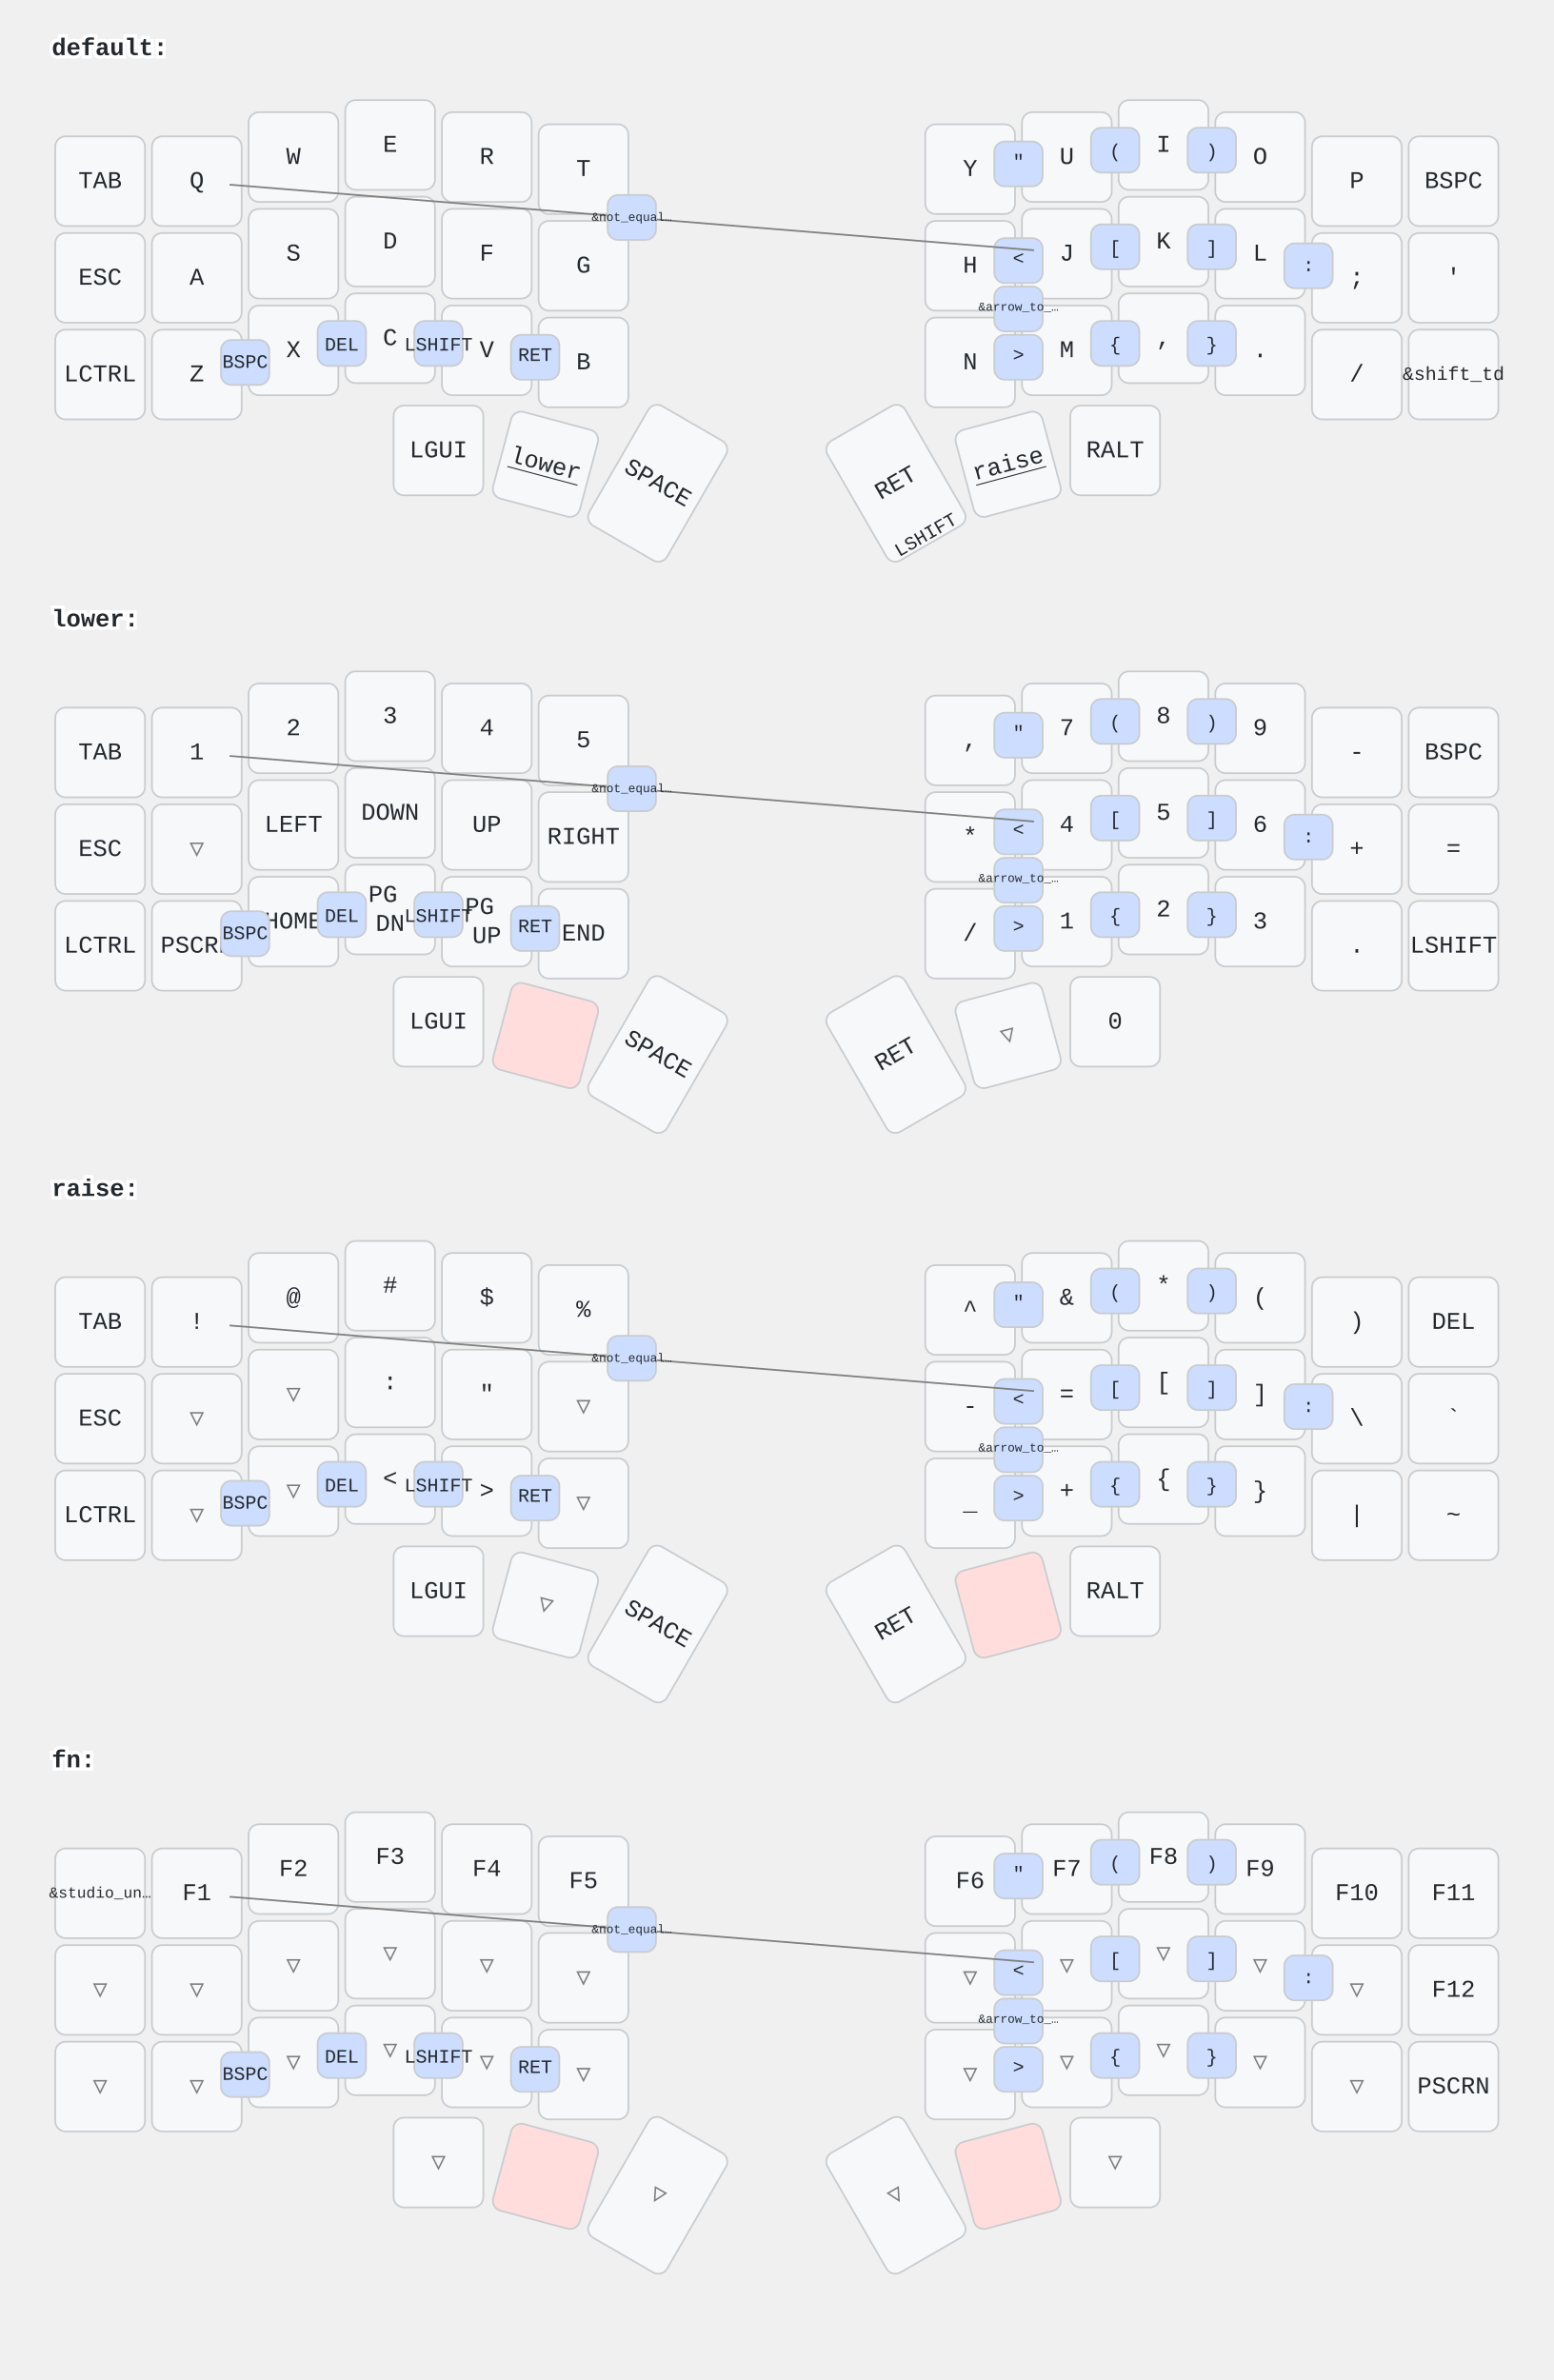
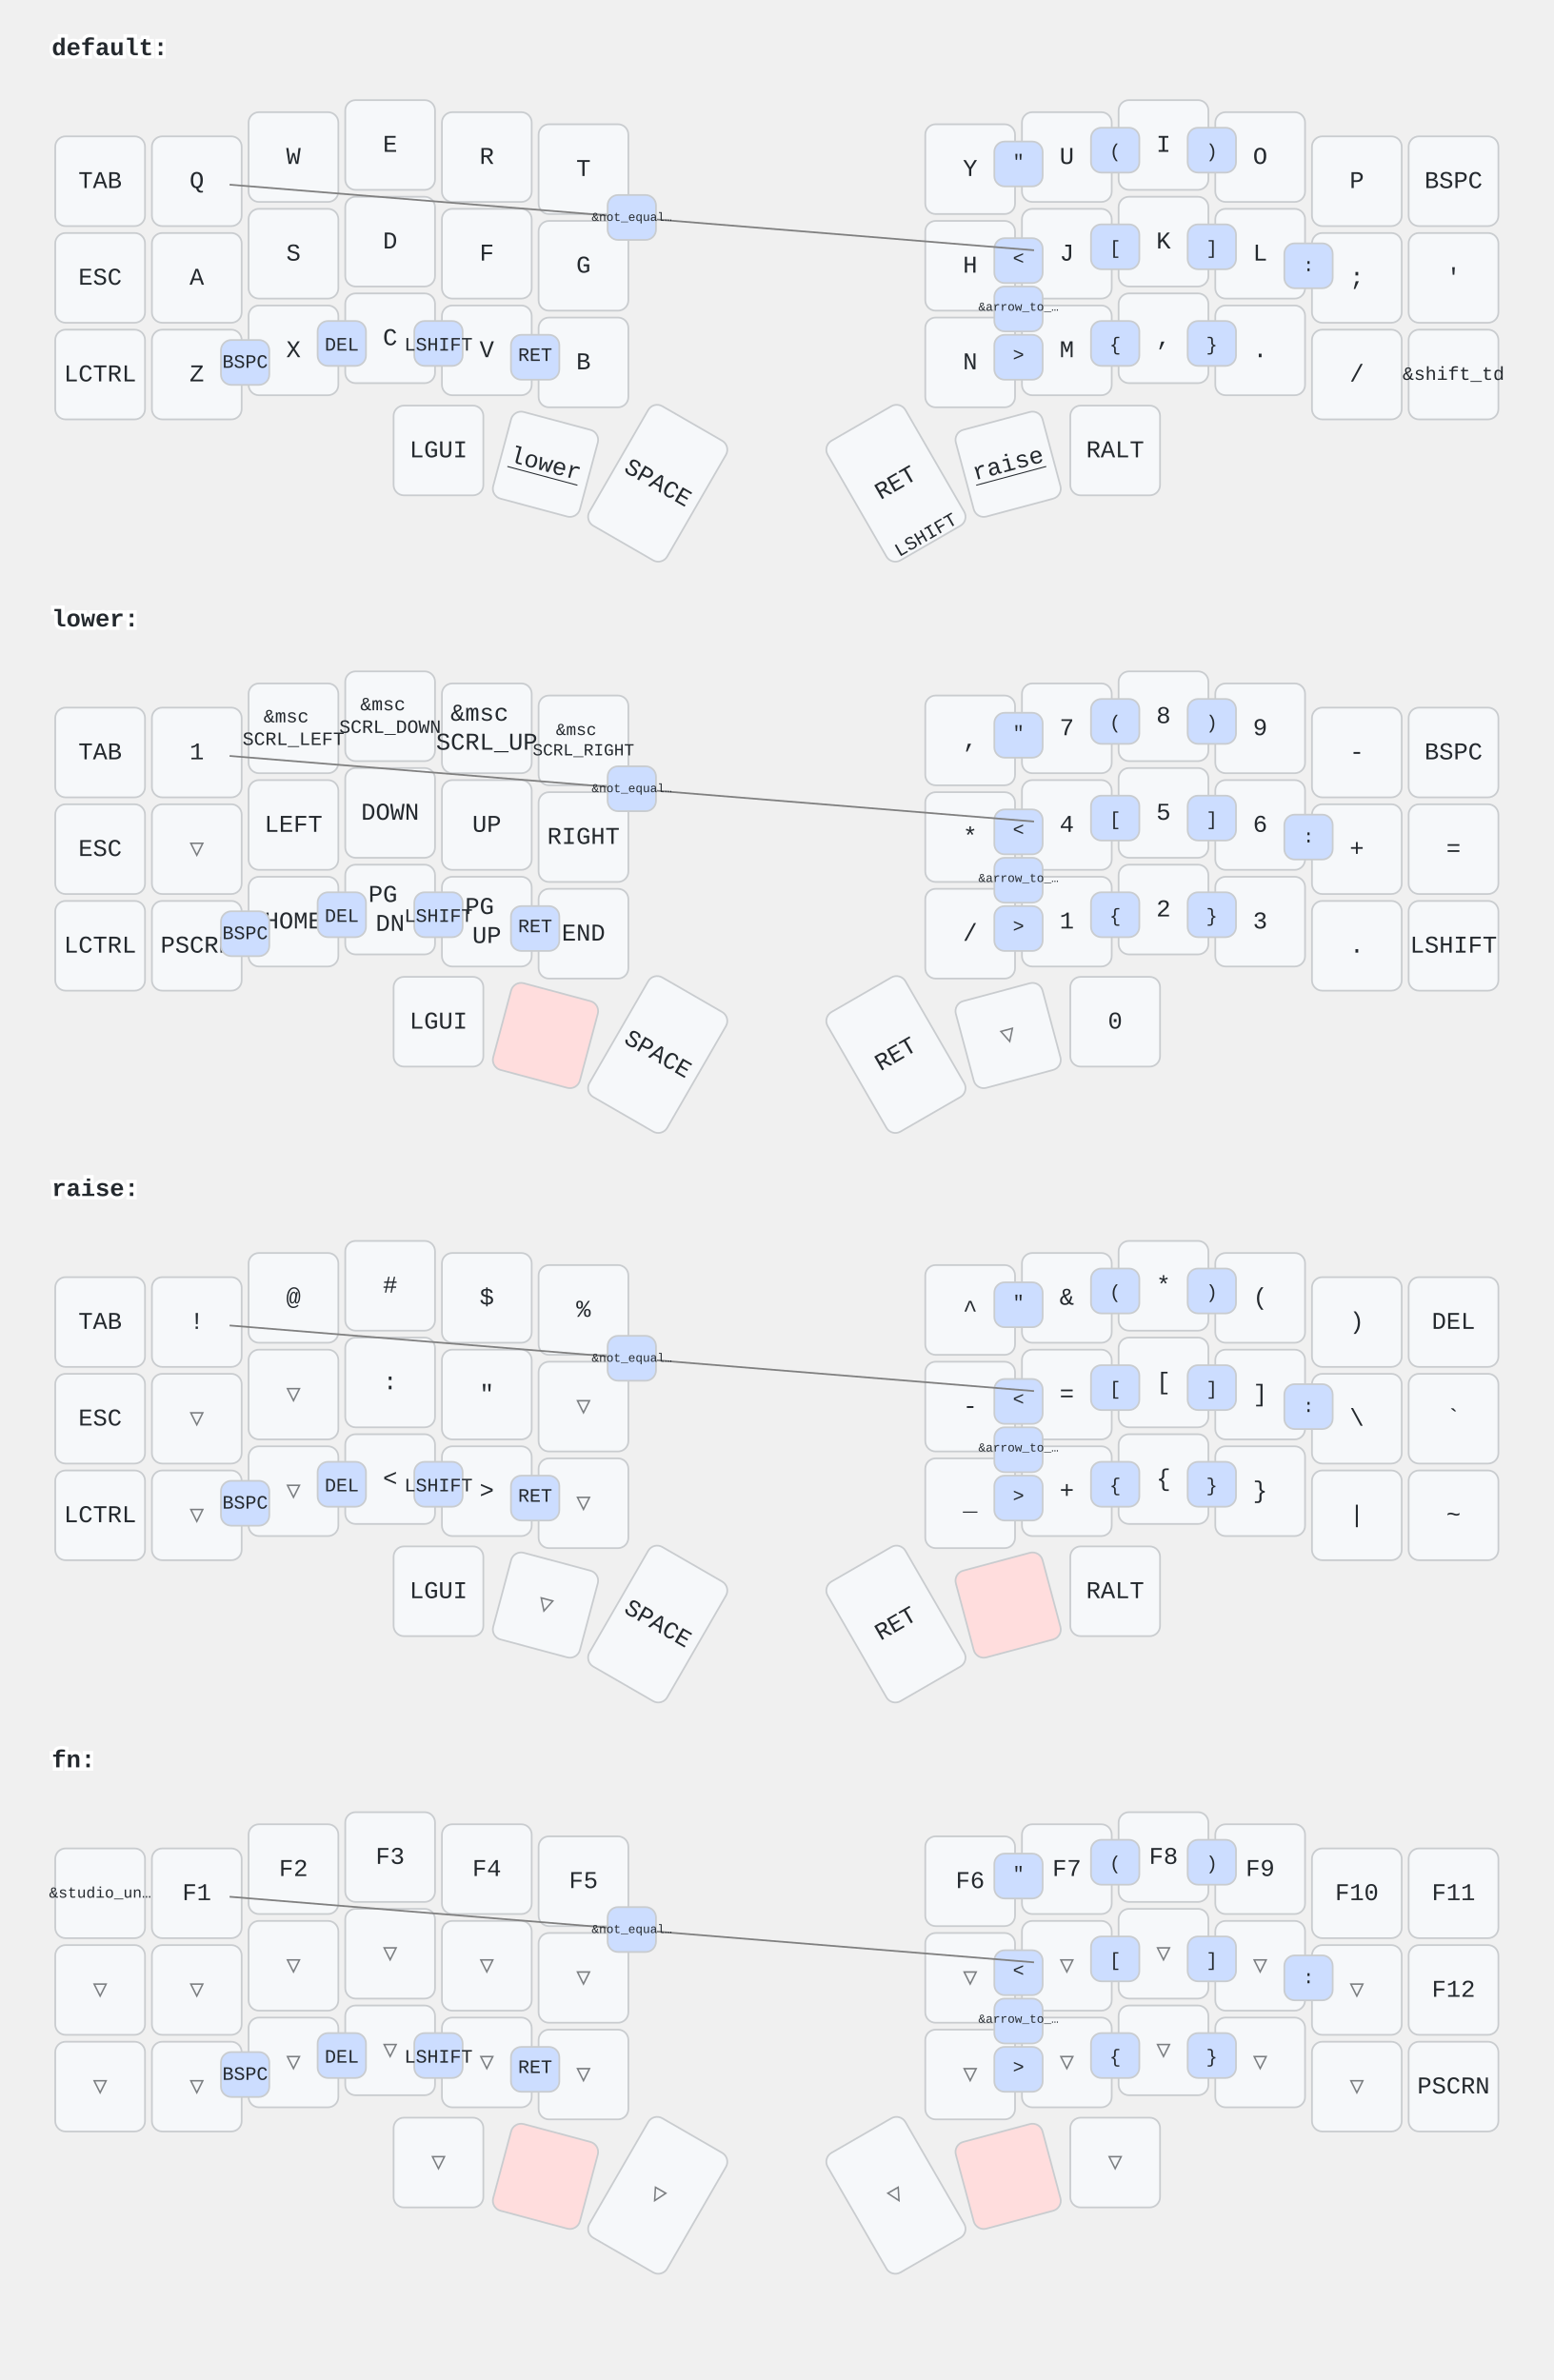
<svg xmlns="http://www.w3.org/2000/svg" width="900" height="1379" viewBox="0 0 900 1379" class="keymap">
  <style>/* inherit to force styles through use tags */
svg path {
    fill: inherit;
}

/* font and background color specifications */
svg.keymap {
    font-family: SFMono-Regular,Consolas,Liberation Mono,Menlo,monospace;
    font-size: 14px;
    font-kerning: normal;
    text-rendering: optimizeLegibility;
    fill: #24292e;
}

/* default key styling */
rect.key {
    fill: #f6f8fa;
}

rect.key, rect.combo {
    stroke: #c9cccf;
    stroke-width: 1;
}

/* default key side styling, only used is draw_key_sides is set */
rect.side {
    filter: brightness(90%);
}

/* color accent for combo boxes */
rect.combo, rect.combo-separate {
    fill: #cdf;
}

/* color accent for held keys */
rect.held, rect.combo.held {
    fill: #fdd;
}

/* color accent for ghost (optional) keys */
rect.ghost, rect.combo.ghost {
    stroke-dasharray: 4, 4;
    stroke-width: 2;
}

text {
    text-anchor: middle;
    dominant-baseline: middle;
}

/* styling for layer labels */
text.label {
    font-weight: bold;
    text-anchor: start;
    stroke: white;
    stroke-width: 4;
    paint-order: stroke;
}

/* styling for optional footer */
text.footer {
    text-anchor: end;
    dominant-baseline: auto;
    stroke: white;
    stroke-width: 4;
    paint-order: stroke;
}

/* styling for combo tap, and key non-tap label text */
text.combo, text.hold, text.shifted, text.left, text.right {
    font-size: 11px;
}

text.hold {
    text-anchor: middle;
    dominant-baseline: auto;
}

text.shifted {
    text-anchor: middle;
    dominant-baseline: hanging;
}

text.left {
    text-anchor: start;
}

text.right {
    text-anchor: end;
}

text.layer-activator {
    text-decoration: underline;
}

/* styling for hold/shifted label text in combo box */
text.combo.hold, text.combo.shifted, text.combo.left, text.combo.right {
    font-size: 8px;
}

/* lighter symbol for transparent keys */
text.trans {
    fill: #7b7e81;
}

/* styling for combo dendrons */
path.combo {
    stroke-width: 1;
    stroke: gray;
    fill: none;
}

/* Start Tabler Icons Cleanup */
/* cannot use height/width with glyphs */
.icon-tabler &gt; path {
    fill: inherit;
    stroke: inherit;
    stroke-width: 2;
}
/* hide tabler's default box */
.icon-tabler &gt; path[stroke="none"][fill="none"] {
    visibility: hidden;
}
/* End Tabler Icons Cleanup */
</style>
  <g transform="translate(30, 0)" class="layer-default">
    <text x="0" y="28" class="label" id="default">default:</text>
    <g transform="translate(0, 56)">
      <g transform="translate(28, 49)" class="key keypos-0">
        <rect rx="6" ry="6" x="-26" y="-26" width="52" height="52" class="key" />
        <text x="0" y="0" class="key tap">TAB</text>
      </g>
      <g transform="translate(84, 49)" class="key keypos-1">
        <rect rx="6" ry="6" x="-26" y="-26" width="52" height="52" class="key" />
        <text x="0" y="0" class="key tap">Q</text>
      </g>
      <g transform="translate(140, 35)" class="key keypos-2">
        <rect rx="6" ry="6" x="-26" y="-26" width="52" height="52" class="key" />
        <text x="0" y="0" class="key tap">W</text>
      </g>
      <g transform="translate(196, 28)" class="key keypos-3">
        <rect rx="6" ry="6" x="-26" y="-26" width="52" height="52" class="key" />
        <text x="0" y="0" class="key tap">E</text>
      </g>
      <g transform="translate(252, 35)" class="key keypos-4">
        <rect rx="6" ry="6" x="-26" y="-26" width="52" height="52" class="key" />
        <text x="0" y="0" class="key tap">R</text>
      </g>
      <g transform="translate(308, 42)" class="key keypos-5">
        <rect rx="6" ry="6" x="-26" y="-26" width="52" height="52" class="key" />
        <text x="0" y="0" class="key tap">T</text>
      </g>
      <g transform="translate(532, 42)" class="key keypos-6">
        <rect rx="6" ry="6" x="-26" y="-26" width="52" height="52" class="key" />
        <text x="0" y="0" class="key tap">Y</text>
      </g>
      <g transform="translate(588, 35)" class="key keypos-7">
        <rect rx="6" ry="6" x="-26" y="-26" width="52" height="52" class="key" />
        <text x="0" y="0" class="key tap">U</text>
      </g>
      <g transform="translate(644, 28)" class="key keypos-8">
        <rect rx="6" ry="6" x="-26" y="-26" width="52" height="52" class="key" />
        <text x="0" y="0" class="key tap">I</text>
      </g>
      <g transform="translate(700, 35)" class="key keypos-9">
        <rect rx="6" ry="6" x="-26" y="-26" width="52" height="52" class="key" />
        <text x="0" y="0" class="key tap">O</text>
      </g>
      <g transform="translate(756, 49)" class="key keypos-10">
        <rect rx="6" ry="6" x="-26" y="-26" width="52" height="52" class="key" />
        <text x="0" y="0" class="key tap">P</text>
      </g>
      <g transform="translate(812, 49)" class="key keypos-11">
        <rect rx="6" ry="6" x="-26" y="-26" width="52" height="52" class="key" />
        <text x="0" y="0" class="key tap">BSPC</text>
      </g>
      <g transform="translate(28, 105)" class="key keypos-12">
        <rect rx="6" ry="6" x="-26" y="-26" width="52" height="52" class="key" />
        <text x="0" y="0" class="key tap">ESC</text>
      </g>
      <g transform="translate(84, 105)" class="key keypos-13">
        <rect rx="6" ry="6" x="-26" y="-26" width="52" height="52" class="key" />
        <text x="0" y="0" class="key tap">A</text>
      </g>
      <g transform="translate(140, 91)" class="key keypos-14">
        <rect rx="6" ry="6" x="-26" y="-26" width="52" height="52" class="key" />
        <text x="0" y="0" class="key tap">S</text>
      </g>
      <g transform="translate(196, 84)" class="key keypos-15">
        <rect rx="6" ry="6" x="-26" y="-26" width="52" height="52" class="key" />
        <text x="0" y="0" class="key tap">D</text>
      </g>
      <g transform="translate(252, 91)" class="key keypos-16">
        <rect rx="6" ry="6" x="-26" y="-26" width="52" height="52" class="key" />
        <text x="0" y="0" class="key tap">F</text>
      </g>
      <g transform="translate(308, 98)" class="key keypos-17">
        <rect rx="6" ry="6" x="-26" y="-26" width="52" height="52" class="key" />
        <text x="0" y="0" class="key tap">G</text>
      </g>
      <g transform="translate(532, 98)" class="key keypos-18">
        <rect rx="6" ry="6" x="-26" y="-26" width="52" height="52" class="key" />
        <text x="0" y="0" class="key tap">H</text>
      </g>
      <g transform="translate(588, 91)" class="key keypos-19">
        <rect rx="6" ry="6" x="-26" y="-26" width="52" height="52" class="key" />
        <text x="0" y="0" class="key tap">J</text>
      </g>
      <g transform="translate(644, 84)" class="key keypos-20">
        <rect rx="6" ry="6" x="-26" y="-26" width="52" height="52" class="key" />
        <text x="0" y="0" class="key tap">K</text>
      </g>
      <g transform="translate(700, 91)" class="key keypos-21">
        <rect rx="6" ry="6" x="-26" y="-26" width="52" height="52" class="key" />
        <text x="0" y="0" class="key tap">L</text>
      </g>
      <g transform="translate(756, 105)" class="key keypos-22">
        <rect rx="6" ry="6" x="-26" y="-26" width="52" height="52" class="key" />
        <text x="0" y="0" class="key tap">;</text>
      </g>
      <g transform="translate(812, 105)" class="key keypos-23">
        <rect rx="6" ry="6" x="-26" y="-26" width="52" height="52" class="key" />
        <text x="0" y="0" class="key tap">'</text>
      </g>
      <g transform="translate(28, 161)" class="key keypos-24">
        <rect rx="6" ry="6" x="-26" y="-26" width="52" height="52" class="key" />
        <text x="0" y="0" class="key tap">LCTRL</text>
      </g>
      <g transform="translate(84, 161)" class="key keypos-25">
        <rect rx="6" ry="6" x="-26" y="-26" width="52" height="52" class="key" />
        <text x="0" y="0" class="key tap">Z</text>
      </g>
      <g transform="translate(140, 147)" class="key keypos-26">
        <rect rx="6" ry="6" x="-26" y="-26" width="52" height="52" class="key" />
        <text x="0" y="0" class="key tap">X</text>
      </g>
      <g transform="translate(196, 140)" class="key keypos-27">
        <rect rx="6" ry="6" x="-26" y="-26" width="52" height="52" class="key" />
        <text x="0" y="0" class="key tap">C</text>
      </g>
      <g transform="translate(252, 147)" class="key keypos-28">
        <rect rx="6" ry="6" x="-26" y="-26" width="52" height="52" class="key" />
        <text x="0" y="0" class="key tap">V</text>
      </g>
      <g transform="translate(308, 154)" class="key keypos-29">
        <rect rx="6" ry="6" x="-26" y="-26" width="52" height="52" class="key" />
        <text x="0" y="0" class="key tap">B</text>
      </g>
      <g transform="translate(532, 154)" class="key keypos-30">
        <rect rx="6" ry="6" x="-26" y="-26" width="52" height="52" class="key" />
        <text x="0" y="0" class="key tap">N</text>
      </g>
      <g transform="translate(588, 147)" class="key keypos-31">
        <rect rx="6" ry="6" x="-26" y="-26" width="52" height="52" class="key" />
        <text x="0" y="0" class="key tap">M</text>
      </g>
      <g transform="translate(644, 140)" class="key keypos-32">
        <rect rx="6" ry="6" x="-26" y="-26" width="52" height="52" class="key" />
        <text x="0" y="0" class="key tap">,</text>
      </g>
      <g transform="translate(700, 147)" class="key keypos-33">
        <rect rx="6" ry="6" x="-26" y="-26" width="52" height="52" class="key" />
        <text x="0" y="0" class="key tap">.</text>
      </g>
      <g transform="translate(756, 161)" class="key keypos-34">
        <rect rx="6" ry="6" x="-26" y="-26" width="52" height="52" class="key" />
        <text x="0" y="0" class="key tap">/</text>
      </g>
      <g transform="translate(812, 161)" class="key keypos-35">
        <rect rx="6" ry="6" x="-26" y="-26" width="52" height="52" class="key" />
        <text x="0" y="0" class="key tap">
          <tspan style="font-size: 78%">&amp;shift_td</tspan>
        </text>
      </g>
      <g transform="translate(224, 205)" class="key keypos-36">
        <rect rx="6" ry="6" x="-26" y="-26" width="52" height="52" class="key" />
        <text x="0" y="0" class="key tap">LGUI</text>
      </g>
      <g transform="translate(286, 213) rotate(15.0)" class="key keypos-37">
        <rect rx="6" ry="6" x="-26" y="-26" width="52" height="52" class="key" />
        <a href="#lower">
          <text x="0" y="0" class="key tap layer-activator">lower</text>
        </a>
      </g>
      <g transform="translate(351, 224) rotate(30.0)" class="key keypos-38">
        <rect rx="6" ry="6" x="-26" y="-40" width="52" height="80" class="key" />
        <text x="0" y="0" class="key tap">SPACE</text>
      </g>
      <g transform="translate(489, 224) rotate(-30.0)" class="key keypos-39">
        <rect rx="6" ry="6" x="-26" y="-40" width="52" height="80" class="key" />
        <text x="0" y="0" class="key tap">RET</text>
        <text x="0" y="38" class="key hold">LSHIFT</text>
      </g>
      <g transform="translate(554, 213) rotate(-15.0)" class="key keypos-40">
        <rect rx="6" ry="6" x="-26" y="-26" width="52" height="52" class="key" />
        <a href="#raise">
          <text x="0" y="0" class="key tap layer-activator">raise</text>
        </a>
      </g>
      <g transform="translate(616, 205)" class="key keypos-41">
        <rect rx="6" ry="6" x="-26" y="-26" width="52" height="52" class="key" />
        <text x="0" y="0" class="key tap">RALT</text>
      </g>
      <g class="combo combopos-0">
        <rect rx="6" ry="6" x="602" y="18" width="28" height="26" class="combo" />
        <text x="616" y="32" class="combo tap">(</text>
      </g>
      <g class="combo combopos-1">
        <rect rx="6" ry="6" x="658" y="18" width="28" height="26" class="combo" />
        <text x="672" y="32" class="combo tap">)</text>
      </g>
      <g class="combo combopos-2">
        <rect rx="6" ry="6" x="602" y="74" width="28" height="26" class="combo" />
        <text x="616" y="88" class="combo tap">[</text>
      </g>
      <g class="combo combopos-3">
        <rect rx="6" ry="6" x="658" y="74" width="28" height="26" class="combo" />
        <text x="672" y="88" class="combo tap">]</text>
      </g>
      <g class="combo combopos-4">
        <rect rx="6" ry="6" x="602" y="130" width="28" height="26" class="combo" />
        <text x="616" y="144" class="combo tap">{</text>
      </g>
      <g class="combo combopos-5">
        <rect rx="6" ry="6" x="658" y="130" width="28" height="26" class="combo" />
        <text x="672" y="144" class="combo tap">}</text>
      </g>
      <g class="combo combopos-6">
        <rect rx="6" ry="6" x="98" y="141" width="28" height="26" class="combo" />
        <text x="112" y="154" class="combo tap">BSPC</text>
      </g>
      <g class="combo combopos-7">
        <rect rx="6" ry="6" x="154" y="130" width="28" height="26" class="combo" />
        <text x="168" y="144" class="combo tap">DEL</text>
      </g>
      <g class="combo combopos-8">
        <rect rx="6" ry="6" x="210" y="130" width="28" height="26" class="combo" />
        <text x="224" y="144" class="combo tap">LSHIFT</text>
      </g>
      <g class="combo combopos-9">
        <rect rx="6" ry="6" x="266" y="138" width="28" height="26" class="combo" />
        <text x="280" y="150" class="combo tap">RET</text>
      </g>
      <g class="combo combopos-10">
        <rect rx="6" ry="6" x="546" y="26" width="28" height="26" class="combo" />
        <text x="560" y="38" class="combo tap">"</text>
      </g>
      <g class="combo combopos-11">
        <rect rx="6" ry="6" x="546" y="82" width="28" height="26" class="combo" />
        <text x="560" y="94" class="combo tap">&lt;</text>
      </g>
      <g class="combo combopos-12">
        <rect rx="6" ry="6" x="546" y="138" width="28" height="26" class="combo" />
        <text x="560" y="150" class="combo tap">&gt;</text>
      </g>
      <g class="combo combopos-13">
        <rect rx="6" ry="6" x="714" y="85" width="28" height="26" class="combo" />
        <text x="728" y="98" class="combo tap">:</text>
      </g>
      <g class="combo combopos-14">
        <path d="M336,70 l-233,-19" class="combo" />
        <path d="M336,70 l233,19" class="combo" />
        <rect rx="6" ry="6" x="322" y="57" width="28" height="26" class="combo" />
        <text x="336" y="70" class="combo tap">
          <tspan style="font-size: 64%">&amp;not_equal…</tspan>
        </text>
      </g>
      <g class="combo combopos-15">
        <rect rx="6" ry="6" x="546" y="110" width="28" height="26" class="combo" />
        <text x="560" y="122" class="combo tap">
          <tspan style="font-size: 64%">&amp;arrow_to_…</tspan>
        </text>
      </g>
    </g>
  </g>
  <g transform="translate(30, 331)" class="layer-lower">
    <text x="0" y="28" class="label" id="lower">lower:</text>
    <g transform="translate(0, 56)">
      <g transform="translate(28, 49)" class="key keypos-0">
        <rect rx="6" ry="6" x="-26" y="-26" width="52" height="52" class="key" />
        <text x="0" y="0" class="key tap">TAB</text>
      </g>
      <g transform="translate(84, 49)" class="key keypos-1">
        <rect rx="6" ry="6" x="-26" y="-26" width="52" height="52" class="key" />
        <text x="0" y="0" class="key tap">1</text>
      </g>
      <g transform="translate(140, 35)" class="key keypos-2">
        <rect rx="6" ry="6" x="-26" y="-26" width="52" height="52" class="key" />
-         <text x="0" y="0" class="key tap">2</text>
+         <text x="0" y="0" class="key tap">
+           <tspan x="0" dy="-0.6em" style="font-size: 78%">&amp;msc</tspan>
+           <tspan x="0" dy="1.2em" style="font-size: 78%">SCRL_LEFT</tspan>
+         </text>
      </g>
      <g transform="translate(196, 28)" class="key keypos-3">
        <rect rx="6" ry="6" x="-26" y="-26" width="52" height="52" class="key" />
-         <text x="0" y="0" class="key tap">3</text>
+         <text x="0" y="0" class="key tap">
+           <tspan x="0" dy="-0.6em" style="font-size: 78%">&amp;msc</tspan>
+           <tspan x="0" dy="1.2em" style="font-size: 78%">SCRL_DOWN</tspan>
+         </text>
      </g>
      <g transform="translate(252, 35)" class="key keypos-4">
        <rect rx="6" ry="6" x="-26" y="-26" width="52" height="52" class="key" />
-         <text x="0" y="0" class="key tap">4</text>
+         <text x="0" y="0" class="key tap">
+           <tspan x="0" dy="-0.6em">&amp;msc</tspan>
+           <tspan x="0" dy="1.2em">SCRL_UP</tspan>
+         </text>
      </g>
      <g transform="translate(308, 42)" class="key keypos-5">
        <rect rx="6" ry="6" x="-26" y="-26" width="52" height="52" class="key" />
-         <text x="0" y="0" class="key tap">5</text>
+         <text x="0" y="0" class="key tap">
+           <tspan x="0" dy="-0.6em" style="font-size: 70%">&amp;msc</tspan>
+           <tspan x="0" dy="1.2em" style="font-size: 70%">SCRL_RIGHT</tspan>
+         </text>
      </g>
      <g transform="translate(532, 42)" class="key keypos-6">
        <rect rx="6" ry="6" x="-26" y="-26" width="52" height="52" class="key" />
        <text x="0" y="0" class="key tap">,</text>
      </g>
      <g transform="translate(588, 35)" class="key keypos-7">
        <rect rx="6" ry="6" x="-26" y="-26" width="52" height="52" class="key" />
        <text x="0" y="0" class="key tap">7</text>
      </g>
      <g transform="translate(644, 28)" class="key keypos-8">
        <rect rx="6" ry="6" x="-26" y="-26" width="52" height="52" class="key" />
        <text x="0" y="0" class="key tap">8</text>
      </g>
      <g transform="translate(700, 35)" class="key keypos-9">
        <rect rx="6" ry="6" x="-26" y="-26" width="52" height="52" class="key" />
        <text x="0" y="0" class="key tap">9</text>
      </g>
      <g transform="translate(756, 49)" class="key keypos-10">
        <rect rx="6" ry="6" x="-26" y="-26" width="52" height="52" class="key" />
        <text x="0" y="0" class="key tap">-</text>
      </g>
      <g transform="translate(812, 49)" class="key keypos-11">
        <rect rx="6" ry="6" x="-26" y="-26" width="52" height="52" class="key" />
        <text x="0" y="0" class="key tap">BSPC</text>
      </g>
      <g transform="translate(28, 105)" class="key keypos-12">
        <rect rx="6" ry="6" x="-26" y="-26" width="52" height="52" class="key" />
        <text x="0" y="0" class="key tap">ESC</text>
      </g>
      <g transform="translate(84, 105)" class="key trans keypos-13">
        <rect rx="6" ry="6" x="-26" y="-26" width="52" height="52" class="key trans" />
        <text x="0" y="0" class="key trans tap">▽</text>
      </g>
      <g transform="translate(140, 91)" class="key keypos-14">
        <rect rx="6" ry="6" x="-26" y="-26" width="52" height="52" class="key" />
        <text x="0" y="0" class="key tap">LEFT</text>
      </g>
      <g transform="translate(196, 84)" class="key keypos-15">
        <rect rx="6" ry="6" x="-26" y="-26" width="52" height="52" class="key" />
        <text x="0" y="0" class="key tap">DOWN</text>
      </g>
      <g transform="translate(252, 91)" class="key keypos-16">
        <rect rx="6" ry="6" x="-26" y="-26" width="52" height="52" class="key" />
        <text x="0" y="0" class="key tap">UP</text>
      </g>
      <g transform="translate(308, 98)" class="key keypos-17">
        <rect rx="6" ry="6" x="-26" y="-26" width="52" height="52" class="key" />
        <text x="0" y="0" class="key tap">RIGHT</text>
      </g>
      <g transform="translate(532, 98)" class="key keypos-18">
        <rect rx="6" ry="6" x="-26" y="-26" width="52" height="52" class="key" />
        <text x="0" y="0" class="key tap">*</text>
      </g>
      <g transform="translate(588, 91)" class="key keypos-19">
        <rect rx="6" ry="6" x="-26" y="-26" width="52" height="52" class="key" />
        <text x="0" y="0" class="key tap">4</text>
      </g>
      <g transform="translate(644, 84)" class="key keypos-20">
        <rect rx="6" ry="6" x="-26" y="-26" width="52" height="52" class="key" />
        <text x="0" y="0" class="key tap">5</text>
      </g>
      <g transform="translate(700, 91)" class="key keypos-21">
        <rect rx="6" ry="6" x="-26" y="-26" width="52" height="52" class="key" />
        <text x="0" y="0" class="key tap">6</text>
      </g>
      <g transform="translate(756, 105)" class="key keypos-22">
        <rect rx="6" ry="6" x="-26" y="-26" width="52" height="52" class="key" />
        <text x="0" y="0" class="key tap">+</text>
      </g>
      <g transform="translate(812, 105)" class="key keypos-23">
        <rect rx="6" ry="6" x="-26" y="-26" width="52" height="52" class="key" />
        <text x="0" y="0" class="key tap">=</text>
      </g>
      <g transform="translate(28, 161)" class="key keypos-24">
        <rect rx="6" ry="6" x="-26" y="-26" width="52" height="52" class="key" />
        <text x="0" y="0" class="key tap">LCTRL</text>
      </g>
      <g transform="translate(84, 161)" class="key keypos-25">
        <rect rx="6" ry="6" x="-26" y="-26" width="52" height="52" class="key" />
        <text x="0" y="0" class="key tap">PSCRN</text>
      </g>
      <g transform="translate(140, 147)" class="key keypos-26">
        <rect rx="6" ry="6" x="-26" y="-26" width="52" height="52" class="key" />
        <text x="0" y="0" class="key tap">HOME</text>
      </g>
      <g transform="translate(196, 140)" class="key keypos-27">
        <rect rx="6" ry="6" x="-26" y="-26" width="52" height="52" class="key" />
        <text x="0" y="0" class="key tap">
          <tspan x="0" dy="-0.6em">PG</tspan>
          <tspan x="0" dy="1.2em">DN</tspan>
        </text>
      </g>
      <g transform="translate(252, 147)" class="key keypos-28">
        <rect rx="6" ry="6" x="-26" y="-26" width="52" height="52" class="key" />
        <text x="0" y="0" class="key tap">
          <tspan x="0" dy="-0.6em">PG</tspan>
          <tspan x="0" dy="1.2em">UP</tspan>
        </text>
      </g>
      <g transform="translate(308, 154)" class="key keypos-29">
        <rect rx="6" ry="6" x="-26" y="-26" width="52" height="52" class="key" />
        <text x="0" y="0" class="key tap">END</text>
      </g>
      <g transform="translate(532, 154)" class="key keypos-30">
        <rect rx="6" ry="6" x="-26" y="-26" width="52" height="52" class="key" />
        <text x="0" y="0" class="key tap">/</text>
      </g>
      <g transform="translate(588, 147)" class="key keypos-31">
        <rect rx="6" ry="6" x="-26" y="-26" width="52" height="52" class="key" />
        <text x="0" y="0" class="key tap">1</text>
      </g>
      <g transform="translate(644, 140)" class="key keypos-32">
        <rect rx="6" ry="6" x="-26" y="-26" width="52" height="52" class="key" />
        <text x="0" y="0" class="key tap">2</text>
      </g>
      <g transform="translate(700, 147)" class="key keypos-33">
        <rect rx="6" ry="6" x="-26" y="-26" width="52" height="52" class="key" />
        <text x="0" y="0" class="key tap">3</text>
      </g>
      <g transform="translate(756, 161)" class="key keypos-34">
        <rect rx="6" ry="6" x="-26" y="-26" width="52" height="52" class="key" />
        <text x="0" y="0" class="key tap">.</text>
      </g>
      <g transform="translate(812, 161)" class="key keypos-35">
        <rect rx="6" ry="6" x="-26" y="-26" width="52" height="52" class="key" />
        <text x="0" y="0" class="key tap">LSHIFT</text>
      </g>
      <g transform="translate(224, 205)" class="key keypos-36">
        <rect rx="6" ry="6" x="-26" y="-26" width="52" height="52" class="key" />
        <text x="0" y="0" class="key tap">LGUI</text>
      </g>
      <g transform="translate(286, 213) rotate(15.0)" class="key held keypos-37">
        <rect rx="6" ry="6" x="-26" y="-26" width="52" height="52" class="key held" />
      </g>
      <g transform="translate(351, 224) rotate(30.0)" class="key keypos-38">
        <rect rx="6" ry="6" x="-26" y="-40" width="52" height="80" class="key" />
        <text x="0" y="0" class="key tap">SPACE</text>
      </g>
      <g transform="translate(489, 224) rotate(-30.0)" class="key keypos-39">
        <rect rx="6" ry="6" x="-26" y="-40" width="52" height="80" class="key" />
        <text x="0" y="0" class="key tap">RET</text>
      </g>
      <g transform="translate(554, 213) rotate(-15.0)" class="key trans keypos-40">
        <rect rx="6" ry="6" x="-26" y="-26" width="52" height="52" class="key trans" />
        <text x="0" y="0" class="key trans tap">▽</text>
      </g>
      <g transform="translate(616, 205)" class="key keypos-41">
        <rect rx="6" ry="6" x="-26" y="-26" width="52" height="52" class="key" />
        <text x="0" y="0" class="key tap">0</text>
      </g>
      <g class="combo combopos-0">
        <rect rx="6" ry="6" x="602" y="18" width="28" height="26" class="combo" />
        <text x="616" y="32" class="combo tap">(</text>
      </g>
      <g class="combo combopos-1">
        <rect rx="6" ry="6" x="658" y="18" width="28" height="26" class="combo" />
        <text x="672" y="32" class="combo tap">)</text>
      </g>
      <g class="combo combopos-2">
        <rect rx="6" ry="6" x="602" y="74" width="28" height="26" class="combo" />
        <text x="616" y="88" class="combo tap">[</text>
      </g>
      <g class="combo combopos-3">
        <rect rx="6" ry="6" x="658" y="74" width="28" height="26" class="combo" />
        <text x="672" y="88" class="combo tap">]</text>
      </g>
      <g class="combo combopos-4">
        <rect rx="6" ry="6" x="602" y="130" width="28" height="26" class="combo" />
        <text x="616" y="144" class="combo tap">{</text>
      </g>
      <g class="combo combopos-5">
        <rect rx="6" ry="6" x="658" y="130" width="28" height="26" class="combo" />
        <text x="672" y="144" class="combo tap">}</text>
      </g>
      <g class="combo combopos-6">
        <rect rx="6" ry="6" x="98" y="141" width="28" height="26" class="combo" />
        <text x="112" y="154" class="combo tap">BSPC</text>
      </g>
      <g class="combo combopos-7">
        <rect rx="6" ry="6" x="154" y="130" width="28" height="26" class="combo" />
        <text x="168" y="144" class="combo tap">DEL</text>
      </g>
      <g class="combo combopos-8">
        <rect rx="6" ry="6" x="210" y="130" width="28" height="26" class="combo" />
        <text x="224" y="144" class="combo tap">LSHIFT</text>
      </g>
      <g class="combo combopos-9">
        <rect rx="6" ry="6" x="266" y="138" width="28" height="26" class="combo" />
        <text x="280" y="150" class="combo tap">RET</text>
      </g>
      <g class="combo combopos-10">
        <rect rx="6" ry="6" x="546" y="26" width="28" height="26" class="combo" />
        <text x="560" y="38" class="combo tap">"</text>
      </g>
      <g class="combo combopos-11">
        <rect rx="6" ry="6" x="546" y="82" width="28" height="26" class="combo" />
        <text x="560" y="94" class="combo tap">&lt;</text>
      </g>
      <g class="combo combopos-12">
        <rect rx="6" ry="6" x="546" y="138" width="28" height="26" class="combo" />
        <text x="560" y="150" class="combo tap">&gt;</text>
      </g>
      <g class="combo combopos-13">
        <rect rx="6" ry="6" x="714" y="85" width="28" height="26" class="combo" />
        <text x="728" y="98" class="combo tap">:</text>
      </g>
      <g class="combo combopos-14">
        <path d="M336,70 l-233,-19" class="combo" />
        <path d="M336,70 l233,19" class="combo" />
        <rect rx="6" ry="6" x="322" y="57" width="28" height="26" class="combo" />
        <text x="336" y="70" class="combo tap">
          <tspan style="font-size: 64%">&amp;not_equal…</tspan>
        </text>
      </g>
      <g class="combo combopos-15">
        <rect rx="6" ry="6" x="546" y="110" width="28" height="26" class="combo" />
        <text x="560" y="122" class="combo tap">
          <tspan style="font-size: 64%">&amp;arrow_to_…</tspan>
        </text>
      </g>
    </g>
  </g>
  <g transform="translate(30, 661)" class="layer-raise">
    <text x="0" y="28" class="label" id="raise">raise:</text>
    <g transform="translate(0, 56)">
      <g transform="translate(28, 49)" class="key keypos-0">
        <rect rx="6" ry="6" x="-26" y="-26" width="52" height="52" class="key" />
        <text x="0" y="0" class="key tap">TAB</text>
      </g>
      <g transform="translate(84, 49)" class="key keypos-1">
        <rect rx="6" ry="6" x="-26" y="-26" width="52" height="52" class="key" />
        <text x="0" y="0" class="key tap">!</text>
      </g>
      <g transform="translate(140, 35)" class="key keypos-2">
        <rect rx="6" ry="6" x="-26" y="-26" width="52" height="52" class="key" />
        <text x="0" y="0" class="key tap">@</text>
      </g>
      <g transform="translate(196, 28)" class="key keypos-3">
        <rect rx="6" ry="6" x="-26" y="-26" width="52" height="52" class="key" />
        <text x="0" y="0" class="key tap">#</text>
      </g>
      <g transform="translate(252, 35)" class="key keypos-4">
        <rect rx="6" ry="6" x="-26" y="-26" width="52" height="52" class="key" />
        <text x="0" y="0" class="key tap">$</text>
      </g>
      <g transform="translate(308, 42)" class="key keypos-5">
        <rect rx="6" ry="6" x="-26" y="-26" width="52" height="52" class="key" />
        <text x="0" y="0" class="key tap">%</text>
      </g>
      <g transform="translate(532, 42)" class="key keypos-6">
        <rect rx="6" ry="6" x="-26" y="-26" width="52" height="52" class="key" />
        <text x="0" y="0" class="key tap">^</text>
      </g>
      <g transform="translate(588, 35)" class="key keypos-7">
        <rect rx="6" ry="6" x="-26" y="-26" width="52" height="52" class="key" />
        <text x="0" y="0" class="key tap">&amp;</text>
      </g>
      <g transform="translate(644, 28)" class="key keypos-8">
        <rect rx="6" ry="6" x="-26" y="-26" width="52" height="52" class="key" />
        <text x="0" y="0" class="key tap">*</text>
      </g>
      <g transform="translate(700, 35)" class="key keypos-9">
        <rect rx="6" ry="6" x="-26" y="-26" width="52" height="52" class="key" />
        <text x="0" y="0" class="key tap">(</text>
      </g>
      <g transform="translate(756, 49)" class="key keypos-10">
        <rect rx="6" ry="6" x="-26" y="-26" width="52" height="52" class="key" />
        <text x="0" y="0" class="key tap">)</text>
      </g>
      <g transform="translate(812, 49)" class="key keypos-11">
        <rect rx="6" ry="6" x="-26" y="-26" width="52" height="52" class="key" />
        <text x="0" y="0" class="key tap">DEL</text>
      </g>
      <g transform="translate(28, 105)" class="key keypos-12">
        <rect rx="6" ry="6" x="-26" y="-26" width="52" height="52" class="key" />
        <text x="0" y="0" class="key tap">ESC</text>
      </g>
      <g transform="translate(84, 105)" class="key trans keypos-13">
        <rect rx="6" ry="6" x="-26" y="-26" width="52" height="52" class="key trans" />
        <text x="0" y="0" class="key trans tap">▽</text>
      </g>
      <g transform="translate(140, 91)" class="key trans keypos-14">
        <rect rx="6" ry="6" x="-26" y="-26" width="52" height="52" class="key trans" />
        <text x="0" y="0" class="key trans tap">▽</text>
      </g>
      <g transform="translate(196, 84)" class="key keypos-15">
        <rect rx="6" ry="6" x="-26" y="-26" width="52" height="52" class="key" />
        <text x="0" y="0" class="key tap">:</text>
      </g>
      <g transform="translate(252, 91)" class="key keypos-16">
        <rect rx="6" ry="6" x="-26" y="-26" width="52" height="52" class="key" />
        <text x="0" y="0" class="key tap">"</text>
      </g>
      <g transform="translate(308, 98)" class="key trans keypos-17">
        <rect rx="6" ry="6" x="-26" y="-26" width="52" height="52" class="key trans" />
        <text x="0" y="0" class="key trans tap">▽</text>
      </g>
      <g transform="translate(532, 98)" class="key keypos-18">
        <rect rx="6" ry="6" x="-26" y="-26" width="52" height="52" class="key" />
        <text x="0" y="0" class="key tap">-</text>
      </g>
      <g transform="translate(588, 91)" class="key keypos-19">
        <rect rx="6" ry="6" x="-26" y="-26" width="52" height="52" class="key" />
        <text x="0" y="0" class="key tap">=</text>
      </g>
      <g transform="translate(644, 84)" class="key keypos-20">
        <rect rx="6" ry="6" x="-26" y="-26" width="52" height="52" class="key" />
        <text x="0" y="0" class="key tap">[</text>
      </g>
      <g transform="translate(700, 91)" class="key keypos-21">
        <rect rx="6" ry="6" x="-26" y="-26" width="52" height="52" class="key" />
        <text x="0" y="0" class="key tap">]</text>
      </g>
      <g transform="translate(756, 105)" class="key keypos-22">
        <rect rx="6" ry="6" x="-26" y="-26" width="52" height="52" class="key" />
        <text x="0" y="0" class="key tap">\</text>
      </g>
      <g transform="translate(812, 105)" class="key keypos-23">
        <rect rx="6" ry="6" x="-26" y="-26" width="52" height="52" class="key" />
        <text x="0" y="0" class="key tap">`</text>
      </g>
      <g transform="translate(28, 161)" class="key keypos-24">
        <rect rx="6" ry="6" x="-26" y="-26" width="52" height="52" class="key" />
        <text x="0" y="0" class="key tap">LCTRL</text>
      </g>
      <g transform="translate(84, 161)" class="key trans keypos-25">
        <rect rx="6" ry="6" x="-26" y="-26" width="52" height="52" class="key trans" />
        <text x="0" y="0" class="key trans tap">▽</text>
      </g>
      <g transform="translate(140, 147)" class="key trans keypos-26">
        <rect rx="6" ry="6" x="-26" y="-26" width="52" height="52" class="key trans" />
        <text x="0" y="0" class="key trans tap">▽</text>
      </g>
      <g transform="translate(196, 140)" class="key keypos-27">
        <rect rx="6" ry="6" x="-26" y="-26" width="52" height="52" class="key" />
        <text x="0" y="0" class="key tap">&lt;</text>
      </g>
      <g transform="translate(252, 147)" class="key keypos-28">
        <rect rx="6" ry="6" x="-26" y="-26" width="52" height="52" class="key" />
        <text x="0" y="0" class="key tap">&gt;</text>
      </g>
      <g transform="translate(308, 154)" class="key trans keypos-29">
        <rect rx="6" ry="6" x="-26" y="-26" width="52" height="52" class="key trans" />
        <text x="0" y="0" class="key trans tap">▽</text>
      </g>
      <g transform="translate(532, 154)" class="key keypos-30">
        <rect rx="6" ry="6" x="-26" y="-26" width="52" height="52" class="key" />
        <text x="0" y="0" class="key tap">_</text>
      </g>
      <g transform="translate(588, 147)" class="key keypos-31">
        <rect rx="6" ry="6" x="-26" y="-26" width="52" height="52" class="key" />
        <text x="0" y="0" class="key tap">+</text>
      </g>
      <g transform="translate(644, 140)" class="key keypos-32">
        <rect rx="6" ry="6" x="-26" y="-26" width="52" height="52" class="key" />
        <text x="0" y="0" class="key tap">{</text>
      </g>
      <g transform="translate(700, 147)" class="key keypos-33">
        <rect rx="6" ry="6" x="-26" y="-26" width="52" height="52" class="key" />
        <text x="0" y="0" class="key tap">}</text>
      </g>
      <g transform="translate(756, 161)" class="key keypos-34">
        <rect rx="6" ry="6" x="-26" y="-26" width="52" height="52" class="key" />
        <text x="0" y="0" class="key tap">|</text>
      </g>
      <g transform="translate(812, 161)" class="key keypos-35">
        <rect rx="6" ry="6" x="-26" y="-26" width="52" height="52" class="key" />
        <text x="0" y="0" class="key tap">~</text>
      </g>
      <g transform="translate(224, 205)" class="key keypos-36">
        <rect rx="6" ry="6" x="-26" y="-26" width="52" height="52" class="key" />
        <text x="0" y="0" class="key tap">LGUI</text>
      </g>
      <g transform="translate(286, 213) rotate(15.0)" class="key trans keypos-37">
        <rect rx="6" ry="6" x="-26" y="-26" width="52" height="52" class="key trans" />
        <text x="0" y="0" class="key trans tap">▽</text>
      </g>
      <g transform="translate(351, 224) rotate(30.0)" class="key keypos-38">
        <rect rx="6" ry="6" x="-26" y="-40" width="52" height="80" class="key" />
        <text x="0" y="0" class="key tap">SPACE</text>
      </g>
      <g transform="translate(489, 224) rotate(-30.0)" class="key keypos-39">
        <rect rx="6" ry="6" x="-26" y="-40" width="52" height="80" class="key" />
        <text x="0" y="0" class="key tap">RET</text>
      </g>
      <g transform="translate(554, 213) rotate(-15.0)" class="key held keypos-40">
        <rect rx="6" ry="6" x="-26" y="-26" width="52" height="52" class="key held" />
      </g>
      <g transform="translate(616, 205)" class="key keypos-41">
        <rect rx="6" ry="6" x="-26" y="-26" width="52" height="52" class="key" />
        <text x="0" y="0" class="key tap">RALT</text>
      </g>
      <g class="combo combopos-0">
        <rect rx="6" ry="6" x="602" y="18" width="28" height="26" class="combo" />
        <text x="616" y="32" class="combo tap">(</text>
      </g>
      <g class="combo combopos-1">
        <rect rx="6" ry="6" x="658" y="18" width="28" height="26" class="combo" />
        <text x="672" y="32" class="combo tap">)</text>
      </g>
      <g class="combo combopos-2">
        <rect rx="6" ry="6" x="602" y="74" width="28" height="26" class="combo" />
        <text x="616" y="88" class="combo tap">[</text>
      </g>
      <g class="combo combopos-3">
        <rect rx="6" ry="6" x="658" y="74" width="28" height="26" class="combo" />
        <text x="672" y="88" class="combo tap">]</text>
      </g>
      <g class="combo combopos-4">
        <rect rx="6" ry="6" x="602" y="130" width="28" height="26" class="combo" />
        <text x="616" y="144" class="combo tap">{</text>
      </g>
      <g class="combo combopos-5">
        <rect rx="6" ry="6" x="658" y="130" width="28" height="26" class="combo" />
        <text x="672" y="144" class="combo tap">}</text>
      </g>
      <g class="combo combopos-6">
        <rect rx="6" ry="6" x="98" y="141" width="28" height="26" class="combo" />
        <text x="112" y="154" class="combo tap">BSPC</text>
      </g>
      <g class="combo combopos-7">
        <rect rx="6" ry="6" x="154" y="130" width="28" height="26" class="combo" />
        <text x="168" y="144" class="combo tap">DEL</text>
      </g>
      <g class="combo combopos-8">
        <rect rx="6" ry="6" x="210" y="130" width="28" height="26" class="combo" />
        <text x="224" y="144" class="combo tap">LSHIFT</text>
      </g>
      <g class="combo combopos-9">
        <rect rx="6" ry="6" x="266" y="138" width="28" height="26" class="combo" />
        <text x="280" y="150" class="combo tap">RET</text>
      </g>
      <g class="combo combopos-10">
        <rect rx="6" ry="6" x="546" y="26" width="28" height="26" class="combo" />
        <text x="560" y="38" class="combo tap">"</text>
      </g>
      <g class="combo combopos-11">
        <rect rx="6" ry="6" x="546" y="82" width="28" height="26" class="combo" />
        <text x="560" y="94" class="combo tap">&lt;</text>
      </g>
      <g class="combo combopos-12">
        <rect rx="6" ry="6" x="546" y="138" width="28" height="26" class="combo" />
        <text x="560" y="150" class="combo tap">&gt;</text>
      </g>
      <g class="combo combopos-13">
        <rect rx="6" ry="6" x="714" y="85" width="28" height="26" class="combo" />
        <text x="728" y="98" class="combo tap">:</text>
      </g>
      <g class="combo combopos-14">
        <path d="M336,70 l-233,-19" class="combo" />
        <path d="M336,70 l233,19" class="combo" />
        <rect rx="6" ry="6" x="322" y="57" width="28" height="26" class="combo" />
        <text x="336" y="70" class="combo tap">
          <tspan style="font-size: 64%">&amp;not_equal…</tspan>
        </text>
      </g>
      <g class="combo combopos-15">
        <rect rx="6" ry="6" x="546" y="110" width="28" height="26" class="combo" />
        <text x="560" y="122" class="combo tap">
          <tspan style="font-size: 64%">&amp;arrow_to_…</tspan>
        </text>
      </g>
    </g>
  </g>
  <g transform="translate(30, 992)" class="layer-fn">
    <text x="0" y="28" class="label" id="fn">fn:</text>
    <g transform="translate(0, 56)">
      <g transform="translate(28, 49)" class="key keypos-0">
        <rect rx="6" ry="6" x="-26" y="-26" width="52" height="52" class="key" />
        <text x="0" y="0" class="key tap">
          <tspan style="font-size: 64%">&amp;studio_un…</tspan>
        </text>
      </g>
      <g transform="translate(84, 49)" class="key keypos-1">
        <rect rx="6" ry="6" x="-26" y="-26" width="52" height="52" class="key" />
        <text x="0" y="0" class="key tap">F1</text>
      </g>
      <g transform="translate(140, 35)" class="key keypos-2">
        <rect rx="6" ry="6" x="-26" y="-26" width="52" height="52" class="key" />
        <text x="0" y="0" class="key tap">F2</text>
      </g>
      <g transform="translate(196, 28)" class="key keypos-3">
        <rect rx="6" ry="6" x="-26" y="-26" width="52" height="52" class="key" />
        <text x="0" y="0" class="key tap">F3</text>
      </g>
      <g transform="translate(252, 35)" class="key keypos-4">
        <rect rx="6" ry="6" x="-26" y="-26" width="52" height="52" class="key" />
        <text x="0" y="0" class="key tap">F4</text>
      </g>
      <g transform="translate(308, 42)" class="key keypos-5">
        <rect rx="6" ry="6" x="-26" y="-26" width="52" height="52" class="key" />
        <text x="0" y="0" class="key tap">F5</text>
      </g>
      <g transform="translate(532, 42)" class="key keypos-6">
        <rect rx="6" ry="6" x="-26" y="-26" width="52" height="52" class="key" />
        <text x="0" y="0" class="key tap">F6</text>
      </g>
      <g transform="translate(588, 35)" class="key keypos-7">
        <rect rx="6" ry="6" x="-26" y="-26" width="52" height="52" class="key" />
        <text x="0" y="0" class="key tap">F7</text>
      </g>
      <g transform="translate(644, 28)" class="key keypos-8">
        <rect rx="6" ry="6" x="-26" y="-26" width="52" height="52" class="key" />
        <text x="0" y="0" class="key tap">F8</text>
      </g>
      <g transform="translate(700, 35)" class="key keypos-9">
        <rect rx="6" ry="6" x="-26" y="-26" width="52" height="52" class="key" />
        <text x="0" y="0" class="key tap">F9</text>
      </g>
      <g transform="translate(756, 49)" class="key keypos-10">
        <rect rx="6" ry="6" x="-26" y="-26" width="52" height="52" class="key" />
        <text x="0" y="0" class="key tap">F10</text>
      </g>
      <g transform="translate(812, 49)" class="key keypos-11">
        <rect rx="6" ry="6" x="-26" y="-26" width="52" height="52" class="key" />
        <text x="0" y="0" class="key tap">F11</text>
      </g>
      <g transform="translate(28, 105)" class="key trans keypos-12">
        <rect rx="6" ry="6" x="-26" y="-26" width="52" height="52" class="key trans" />
        <text x="0" y="0" class="key trans tap">▽</text>
      </g>
      <g transform="translate(84, 105)" class="key trans keypos-13">
        <rect rx="6" ry="6" x="-26" y="-26" width="52" height="52" class="key trans" />
        <text x="0" y="0" class="key trans tap">▽</text>
      </g>
      <g transform="translate(140, 91)" class="key trans keypos-14">
        <rect rx="6" ry="6" x="-26" y="-26" width="52" height="52" class="key trans" />
        <text x="0" y="0" class="key trans tap">▽</text>
      </g>
      <g transform="translate(196, 84)" class="key trans keypos-15">
        <rect rx="6" ry="6" x="-26" y="-26" width="52" height="52" class="key trans" />
        <text x="0" y="0" class="key trans tap">▽</text>
      </g>
      <g transform="translate(252, 91)" class="key trans keypos-16">
        <rect rx="6" ry="6" x="-26" y="-26" width="52" height="52" class="key trans" />
        <text x="0" y="0" class="key trans tap">▽</text>
      </g>
      <g transform="translate(308, 98)" class="key trans keypos-17">
        <rect rx="6" ry="6" x="-26" y="-26" width="52" height="52" class="key trans" />
        <text x="0" y="0" class="key trans tap">▽</text>
      </g>
      <g transform="translate(532, 98)" class="key trans keypos-18">
        <rect rx="6" ry="6" x="-26" y="-26" width="52" height="52" class="key trans" />
        <text x="0" y="0" class="key trans tap">▽</text>
      </g>
      <g transform="translate(588, 91)" class="key trans keypos-19">
        <rect rx="6" ry="6" x="-26" y="-26" width="52" height="52" class="key trans" />
        <text x="0" y="0" class="key trans tap">▽</text>
      </g>
      <g transform="translate(644, 84)" class="key trans keypos-20">
        <rect rx="6" ry="6" x="-26" y="-26" width="52" height="52" class="key trans" />
        <text x="0" y="0" class="key trans tap">▽</text>
      </g>
      <g transform="translate(700, 91)" class="key trans keypos-21">
        <rect rx="6" ry="6" x="-26" y="-26" width="52" height="52" class="key trans" />
        <text x="0" y="0" class="key trans tap">▽</text>
      </g>
      <g transform="translate(756, 105)" class="key trans keypos-22">
        <rect rx="6" ry="6" x="-26" y="-26" width="52" height="52" class="key trans" />
        <text x="0" y="0" class="key trans tap">▽</text>
      </g>
      <g transform="translate(812, 105)" class="key keypos-23">
        <rect rx="6" ry="6" x="-26" y="-26" width="52" height="52" class="key" />
        <text x="0" y="0" class="key tap">F12</text>
      </g>
      <g transform="translate(28, 161)" class="key trans keypos-24">
        <rect rx="6" ry="6" x="-26" y="-26" width="52" height="52" class="key trans" />
        <text x="0" y="0" class="key trans tap">▽</text>
      </g>
      <g transform="translate(84, 161)" class="key trans keypos-25">
        <rect rx="6" ry="6" x="-26" y="-26" width="52" height="52" class="key trans" />
        <text x="0" y="0" class="key trans tap">▽</text>
      </g>
      <g transform="translate(140, 147)" class="key trans keypos-26">
        <rect rx="6" ry="6" x="-26" y="-26" width="52" height="52" class="key trans" />
        <text x="0" y="0" class="key trans tap">▽</text>
      </g>
      <g transform="translate(196, 140)" class="key trans keypos-27">
        <rect rx="6" ry="6" x="-26" y="-26" width="52" height="52" class="key trans" />
        <text x="0" y="0" class="key trans tap">▽</text>
      </g>
      <g transform="translate(252, 147)" class="key trans keypos-28">
        <rect rx="6" ry="6" x="-26" y="-26" width="52" height="52" class="key trans" />
        <text x="0" y="0" class="key trans tap">▽</text>
      </g>
      <g transform="translate(308, 154)" class="key trans keypos-29">
        <rect rx="6" ry="6" x="-26" y="-26" width="52" height="52" class="key trans" />
        <text x="0" y="0" class="key trans tap">▽</text>
      </g>
      <g transform="translate(532, 154)" class="key trans keypos-30">
        <rect rx="6" ry="6" x="-26" y="-26" width="52" height="52" class="key trans" />
        <text x="0" y="0" class="key trans tap">▽</text>
      </g>
      <g transform="translate(588, 147)" class="key trans keypos-31">
        <rect rx="6" ry="6" x="-26" y="-26" width="52" height="52" class="key trans" />
        <text x="0" y="0" class="key trans tap">▽</text>
      </g>
      <g transform="translate(644, 140)" class="key trans keypos-32">
        <rect rx="6" ry="6" x="-26" y="-26" width="52" height="52" class="key trans" />
        <text x="0" y="0" class="key trans tap">▽</text>
      </g>
      <g transform="translate(700, 147)" class="key trans keypos-33">
        <rect rx="6" ry="6" x="-26" y="-26" width="52" height="52" class="key trans" />
        <text x="0" y="0" class="key trans tap">▽</text>
      </g>
      <g transform="translate(756, 161)" class="key trans keypos-34">
        <rect rx="6" ry="6" x="-26" y="-26" width="52" height="52" class="key trans" />
        <text x="0" y="0" class="key trans tap">▽</text>
      </g>
      <g transform="translate(812, 161)" class="key keypos-35">
        <rect rx="6" ry="6" x="-26" y="-26" width="52" height="52" class="key" />
        <text x="0" y="0" class="key tap">PSCRN</text>
      </g>
      <g transform="translate(224, 205)" class="key trans keypos-36">
        <rect rx="6" ry="6" x="-26" y="-26" width="52" height="52" class="key trans" />
        <text x="0" y="0" class="key trans tap">▽</text>
      </g>
      <g transform="translate(286, 213) rotate(15.0)" class="key held keypos-37">
        <rect rx="6" ry="6" x="-26" y="-26" width="52" height="52" class="key held" />
      </g>
      <g transform="translate(351, 224) rotate(30.0)" class="key trans keypos-38">
        <rect rx="6" ry="6" x="-26" y="-40" width="52" height="80" class="key trans" />
        <text x="0" y="0" class="key trans tap">▽</text>
      </g>
      <g transform="translate(489, 224) rotate(-30.0)" class="key trans keypos-39">
        <rect rx="6" ry="6" x="-26" y="-40" width="52" height="80" class="key trans" />
        <text x="0" y="0" class="key trans tap">▽</text>
      </g>
      <g transform="translate(554, 213) rotate(-15.0)" class="key held keypos-40">
        <rect rx="6" ry="6" x="-26" y="-26" width="52" height="52" class="key held" />
      </g>
      <g transform="translate(616, 205)" class="key trans keypos-41">
        <rect rx="6" ry="6" x="-26" y="-26" width="52" height="52" class="key trans" />
        <text x="0" y="0" class="key trans tap">▽</text>
      </g>
      <g class="combo combopos-0">
        <rect rx="6" ry="6" x="602" y="18" width="28" height="26" class="combo" />
        <text x="616" y="32" class="combo tap">(</text>
      </g>
      <g class="combo combopos-1">
        <rect rx="6" ry="6" x="658" y="18" width="28" height="26" class="combo" />
        <text x="672" y="32" class="combo tap">)</text>
      </g>
      <g class="combo combopos-2">
        <rect rx="6" ry="6" x="602" y="74" width="28" height="26" class="combo" />
        <text x="616" y="88" class="combo tap">[</text>
      </g>
      <g class="combo combopos-3">
        <rect rx="6" ry="6" x="658" y="74" width="28" height="26" class="combo" />
        <text x="672" y="88" class="combo tap">]</text>
      </g>
      <g class="combo combopos-4">
        <rect rx="6" ry="6" x="602" y="130" width="28" height="26" class="combo" />
        <text x="616" y="144" class="combo tap">{</text>
      </g>
      <g class="combo combopos-5">
        <rect rx="6" ry="6" x="658" y="130" width="28" height="26" class="combo" />
        <text x="672" y="144" class="combo tap">}</text>
      </g>
      <g class="combo combopos-6">
        <rect rx="6" ry="6" x="98" y="141" width="28" height="26" class="combo" />
        <text x="112" y="154" class="combo tap">BSPC</text>
      </g>
      <g class="combo combopos-7">
        <rect rx="6" ry="6" x="154" y="130" width="28" height="26" class="combo" />
        <text x="168" y="144" class="combo tap">DEL</text>
      </g>
      <g class="combo combopos-8">
        <rect rx="6" ry="6" x="210" y="130" width="28" height="26" class="combo" />
        <text x="224" y="144" class="combo tap">LSHIFT</text>
      </g>
      <g class="combo combopos-9">
        <rect rx="6" ry="6" x="266" y="138" width="28" height="26" class="combo" />
        <text x="280" y="150" class="combo tap">RET</text>
      </g>
      <g class="combo combopos-10">
        <rect rx="6" ry="6" x="546" y="26" width="28" height="26" class="combo" />
        <text x="560" y="38" class="combo tap">"</text>
      </g>
      <g class="combo combopos-11">
        <rect rx="6" ry="6" x="546" y="82" width="28" height="26" class="combo" />
        <text x="560" y="94" class="combo tap">&lt;</text>
      </g>
      <g class="combo combopos-12">
        <rect rx="6" ry="6" x="546" y="138" width="28" height="26" class="combo" />
        <text x="560" y="150" class="combo tap">&gt;</text>
      </g>
      <g class="combo combopos-13">
        <rect rx="6" ry="6" x="714" y="85" width="28" height="26" class="combo" />
        <text x="728" y="98" class="combo tap">:</text>
      </g>
      <g class="combo combopos-14">
        <path d="M336,70 l-233,-19" class="combo" />
        <path d="M336,70 l233,19" class="combo" />
        <rect rx="6" ry="6" x="322" y="57" width="28" height="26" class="combo" />
        <text x="336" y="70" class="combo tap">
          <tspan style="font-size: 64%">&amp;not_equal…</tspan>
        </text>
      </g>
      <g class="combo combopos-15">
        <rect rx="6" ry="6" x="546" y="110" width="28" height="26" class="combo" />
        <text x="560" y="122" class="combo tap">
          <tspan style="font-size: 64%">&amp;arrow_to_…</tspan>
        </text>
      </g>
    </g>
  </g>
</svg>
